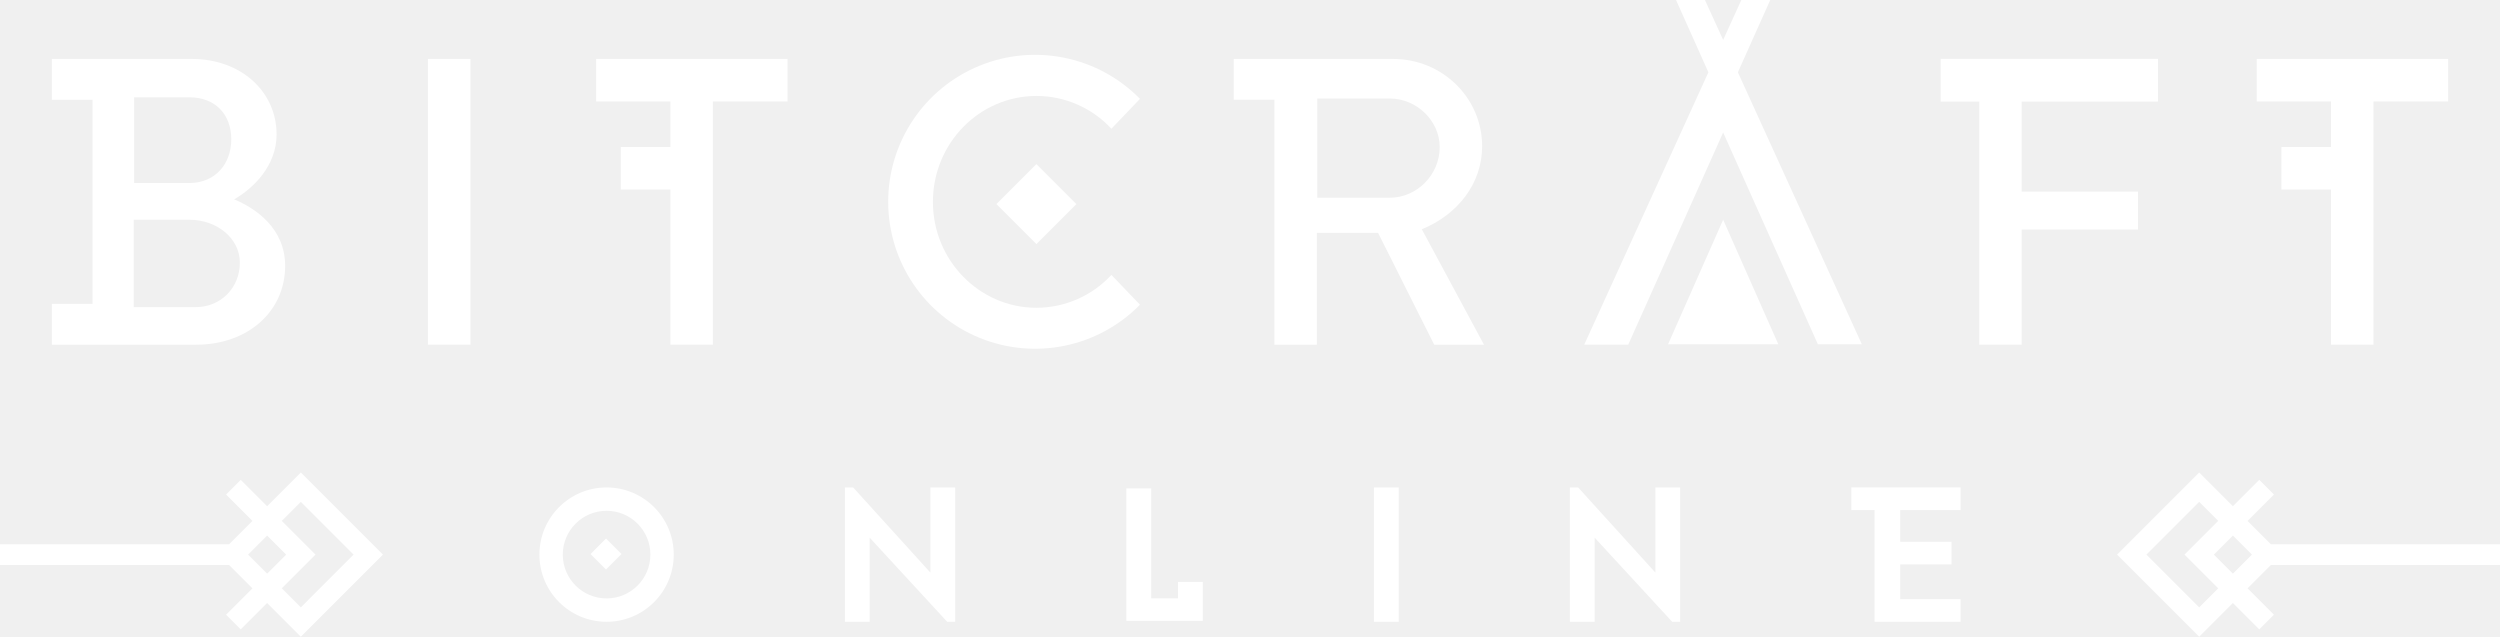
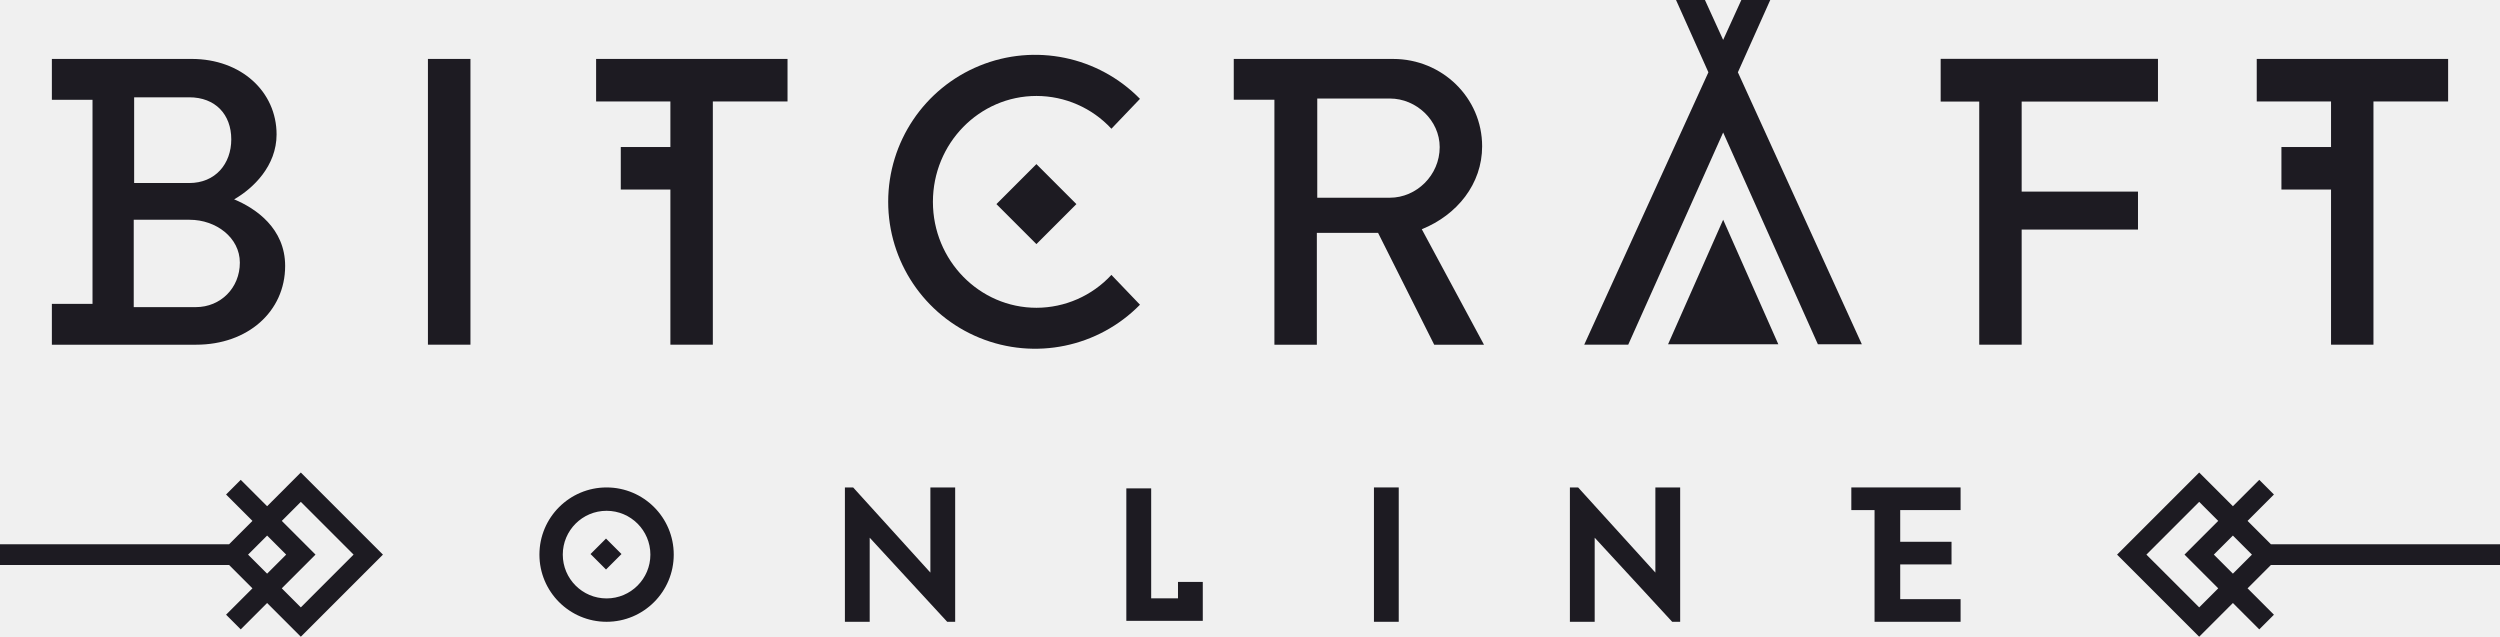
<svg xmlns="http://www.w3.org/2000/svg" width="1280" height="326" viewBox="0 0 1280 326" fill="none">
-   <path d="M906.366 0L891.561 0.01L882.255 20.441L872.934 0.01L858.129 0L874.7 37.015L811.124 176.477H833.652L882.255 67.834L930.752 176.267H953.264L889.795 37.015L906.366 0Z" fill="white" />
-   <path d="M477.651 103.356C477.651 133.307 501.441 157.583 530.695 157.583C545.262 157.556 559.158 151.454 569.039 140.747L583.665 156.015C562.264 177.829 529.799 184.527 501.515 172.964C473.232 161.402 454.751 133.876 454.751 103.314C454.751 72.751 473.232 45.225 501.515 33.663C529.799 22.101 562.264 28.799 583.665 50.612L569.039 65.911C559.148 55.225 545.254 49.143 530.695 49.128C501.399 49.128 477.651 73.404 477.651 103.356Z" fill="white" />
-   <path d="M1013.37 52.002H993.62V30.129H1104.88V52.002H1035.09V98.099H1094.65V117.537H1035.09V176.477H1013.37V52.002Z" fill="white" />
-   <path fill-rule="evenodd" clip-rule="evenodd" d="M119.876 102.07C129.697 96.427 141.608 84.931 141.608 68.837C141.608 46.891 123.428 30.171 98.144 30.171H26.556V51.082H47.368V155.587H26.556V176.487H100.443C126.772 176.487 145.995 159.558 145.995 136.149C145.995 116.919 130.95 106.668 119.876 102.07ZM68.682 49.818H96.891C110.264 49.818 118.413 58.596 118.413 71.346C118.413 83.886 110.264 93.71 96.891 93.71H68.682V49.818ZM100.234 157.248H68.473V112.52H97.1C110.682 112.52 122.802 121.717 122.802 134.466C122.802 147.424 112.98 157.248 100.234 157.248Z" fill="white" />
-   <path d="M219.099 30.171H240.872V176.477H219.099V30.171Z" fill="white" />
-   <path d="M343.24 51.949H305.21V30.171H403.211V51.949H364.971V176.477H343.24V97.043H317.841V75.275H343.24V51.949Z" fill="white" />
-   <path fill-rule="evenodd" clip-rule="evenodd" d="M713.302 30.181C738.376 30.181 758.854 50.037 758.854 74.898C758.854 94.127 746.119 110.012 727.96 117.369L759.795 176.487H734.313L705.57 119.219H674.227V176.487H652.496V51.081H631.684V30.181H713.302ZM674.436 50.444V101.244L711.63 101.233C725.213 101.233 737.123 89.738 737.123 75.316C737.123 61.73 725.213 50.444 711.63 50.444H674.436Z" fill="white" />
-   <path d="M1155.45 51.949V30.171H1253.44V51.949H1215.21V176.477H1193.49V97.043H1168.09V75.275H1193.49V51.949H1155.45Z" fill="white" />
-   <path d="M510.168 104.503L530.639 84.026L551.111 104.503L530.639 124.979L510.168 104.503Z" fill="white" />
-   <path d="M854.047 176.268H910.502L882.255 112.499L854.047 176.268Z" fill="white" />
-   <path fill-rule="evenodd" clip-rule="evenodd" d="M154.025 241.922L196.059 283.961L154.025 326L136.763 308.737L123.258 322.244L115.746 314.732L129.252 301.225L117.302 289.273H0V278.649H117.302L129.252 266.698L115.746 253.19L123.258 245.678L136.763 259.186L154.025 241.922ZM136.763 274.21L127.013 283.961L136.763 293.712L146.514 283.961L136.763 274.21ZM144.275 301.225L161.536 283.961L144.275 266.698L154.025 256.946L181.037 283.961L154.025 310.976L144.275 301.225Z" fill="white" />
-   <path d="M310.275 275.736L302.347 283.668L310.275 291.597L318.204 283.668L310.275 275.736Z" fill="white" />
-   <path fill-rule="evenodd" clip-rule="evenodd" d="M310.569 249.567C291.579 249.567 276.184 264.966 276.184 283.961C276.184 302.956 291.579 318.355 310.569 318.355C329.56 318.355 344.955 302.956 344.955 283.961C344.955 264.966 329.56 249.567 310.569 249.567ZM288.144 283.961C288.144 271.572 298.184 261.53 310.569 261.53C322.955 261.53 332.995 271.572 332.995 283.961C332.995 296.35 322.955 306.392 310.569 306.392C298.184 306.392 288.144 296.35 288.144 283.961Z" fill="white" />
-   <path d="M436.806 249.567H432.591V318.355H445.283V275.302L484.959 318.355H489.048V249.567H476.357V293.162L436.806 249.567Z" fill="white" />
-   <path d="M576.684 250.05H589.403V306.349H603.132V297.944H615.823V317.872L576.684 317.872V250.05Z" fill="white" />
-   <path d="M703.46 249.567H716.151V318.355H703.46V249.567Z" fill="white" />
-   <path d="M808.001 249.567H803.787V318.355H816.478V275.302L856.155 318.355H860.244V249.567H847.553V293.162L808.001 249.567Z" fill="white" />
-   <path d="M947.881 261.163H959.77V318.357H1003.82V306.763H972.907V288.985H999.18V277.391H972.907V261.16H1003.82V249.566H947.881V261.163Z" fill="white" />
-   <path fill-rule="evenodd" clip-rule="evenodd" d="M1083.94 283.961L1125.98 241.922L1143.24 259.186L1156.74 245.678L1164.25 253.19L1150.75 266.698L1162.7 278.649H1280V289.273H1162.7L1150.75 301.225L1164.25 314.732L1156.74 322.244L1143.24 308.737L1125.98 326L1083.94 283.961ZM1152.99 283.961L1143.24 274.21L1133.49 283.961L1143.24 293.712L1152.99 283.961ZM1118.46 283.961L1135.73 301.225L1125.98 310.976L1098.96 283.961L1125.98 256.946L1135.73 266.698L1118.46 283.961Z" fill="white" />
+   <path d="M906.366 0L891.561 0.01L882.255 20.441L872.934 0.01L858.129 0L874.7 37.015L811.124 176.477H833.652L882.255 67.834L930.752 176.267H953.264L889.795 37.015L906.366 0Z" fill="#1D1B22" />
+   <path d="M477.651 103.356C477.651 133.307 501.441 157.583 530.695 157.583C545.262 157.556 559.158 151.454 569.039 140.747L583.665 156.015C562.264 177.829 529.799 184.527 501.515 172.964C473.232 161.402 454.751 133.876 454.751 103.314C454.751 72.751 473.232 45.225 501.515 33.663C529.799 22.101 562.264 28.799 583.665 50.612L569.039 65.911C559.148 55.225 545.254 49.143 530.695 49.128C501.399 49.128 477.651 73.404 477.651 103.356Z" fill="#1D1B22" />
+   <path d="M1013.37 52.002H993.62V30.129H1104.88V52.002H1035.09V98.099H1094.65V117.537H1035.09V176.477H1013.37V52.002Z" fill="#1D1B22" />
+   <path fill-rule="evenodd" clip-rule="evenodd" d="M119.876 102.07C129.697 96.427 141.608 84.931 141.608 68.837C141.608 46.891 123.428 30.171 98.144 30.171H26.556V51.082H47.368V155.587H26.556V176.487H100.443C126.772 176.487 145.995 159.558 145.995 136.149C145.995 116.919 130.95 106.668 119.876 102.07ZM68.682 49.818H96.891C110.264 49.818 118.413 58.596 118.413 71.346C118.413 83.886 110.264 93.71 96.891 93.71H68.682V49.818ZM100.234 157.248H68.473V112.52H97.1C110.682 112.52 122.802 121.717 122.802 134.466C122.802 147.424 112.98 157.248 100.234 157.248Z" fill="#1D1B22" />
+   <path d="M219.099 30.171H240.872V176.477H219.099V30.171Z" fill="#1D1B22" />
+   <path d="M343.24 51.949H305.21V30.171H403.211V51.949H364.971V176.477H343.24V97.043H317.841V75.275H343.24V51.949Z" fill="#1D1B22" />
+   <path fill-rule="evenodd" clip-rule="evenodd" d="M713.302 30.181C738.376 30.181 758.854 50.037 758.854 74.898C758.854 94.127 746.119 110.012 727.96 117.369L759.795 176.487H734.313L705.57 119.219H674.227V176.487H652.496V51.081H631.684V30.181H713.302ZM674.436 50.444V101.244L711.63 101.233C725.213 101.233 737.123 89.738 737.123 75.316C737.123 61.73 725.213 50.444 711.63 50.444H674.436Z" fill="#1D1B22" />
+   <path d="M1155.45 51.949V30.171H1253.44V51.949H1215.21V176.477H1193.49V97.043H1168.09V75.275H1193.49V51.949H1155.45Z" fill="#1D1B22" />
+   <path d="M510.168 104.503L530.639 84.026L551.111 104.503L530.639 124.979L510.168 104.503Z" fill="#1D1B22" />
+   <path d="M854.047 176.268H910.502L882.255 112.499L854.047 176.268Z" fill="#1D1B22" />
+   <path fill-rule="evenodd" clip-rule="evenodd" d="M154.025 241.922L196.059 283.961L154.025 326L136.763 308.737L123.258 322.244L115.746 314.732L129.252 301.225L117.302 289.273H0V278.649H117.302L129.252 266.698L115.746 253.19L123.258 245.678L136.763 259.186L154.025 241.922ZM136.763 274.21L127.013 283.961L136.763 293.712L146.514 283.961L136.763 274.21ZM144.275 301.225L161.536 283.961L144.275 266.698L154.025 256.946L181.037 283.961L154.025 310.976L144.275 301.225Z" fill="#1D1B22" />
+   <path d="M310.275 275.736L302.347 283.668L310.275 291.597L318.204 283.668L310.275 275.736Z" fill="#1D1B22" />
+   <path fill-rule="evenodd" clip-rule="evenodd" d="M310.569 249.567C291.579 249.567 276.184 264.966 276.184 283.961C276.184 302.956 291.579 318.355 310.569 318.355C329.56 318.355 344.955 302.956 344.955 283.961C344.955 264.966 329.56 249.567 310.569 249.567ZM288.144 283.961C288.144 271.572 298.184 261.53 310.569 261.53C322.955 261.53 332.995 271.572 332.995 283.961C332.995 296.35 322.955 306.392 310.569 306.392C298.184 306.392 288.144 296.35 288.144 283.961Z" fill="#1D1B22" />
+   <path d="M436.806 249.567H432.591V318.355H445.283V275.302L484.959 318.355H489.048V249.567H476.357V293.162L436.806 249.567Z" fill="#1D1B22" />
+   <path d="M576.684 250.05H589.403V306.349H603.132V297.944H615.823V317.872L576.684 317.872V250.05Z" fill="#1D1B22" />
+   <path d="M703.46 249.567H716.151V318.355H703.46V249.567Z" fill="#1D1B22" />
+   <path d="M808.001 249.567H803.787V318.355H816.478V275.302L856.155 318.355H860.244V249.567H847.553V293.162L808.001 249.567Z" fill="#1D1B22" />
+   <path d="M947.881 261.163H959.77V318.357H1003.82V306.763H972.907V288.985H999.18V277.391H972.907V261.16H1003.82V249.566H947.881V261.163Z" fill="#1D1B22" />
+   <path fill-rule="evenodd" clip-rule="evenodd" d="M1083.94 283.961L1125.98 241.922L1143.24 259.186L1156.74 245.678L1164.25 253.19L1150.75 266.698L1162.7 278.649H1280V289.273H1162.7L1150.75 301.225L1164.25 314.732L1156.74 322.244L1143.24 308.737L1125.98 326L1083.94 283.961ZM1152.99 283.961L1143.24 274.21L1133.49 283.961L1143.24 293.712L1152.99 283.961ZM1118.46 283.961L1135.73 301.225L1125.98 310.976L1098.96 283.961L1125.98 256.946L1135.73 266.698L1118.46 283.961Z" fill="#1D1B22" />
</svg>
